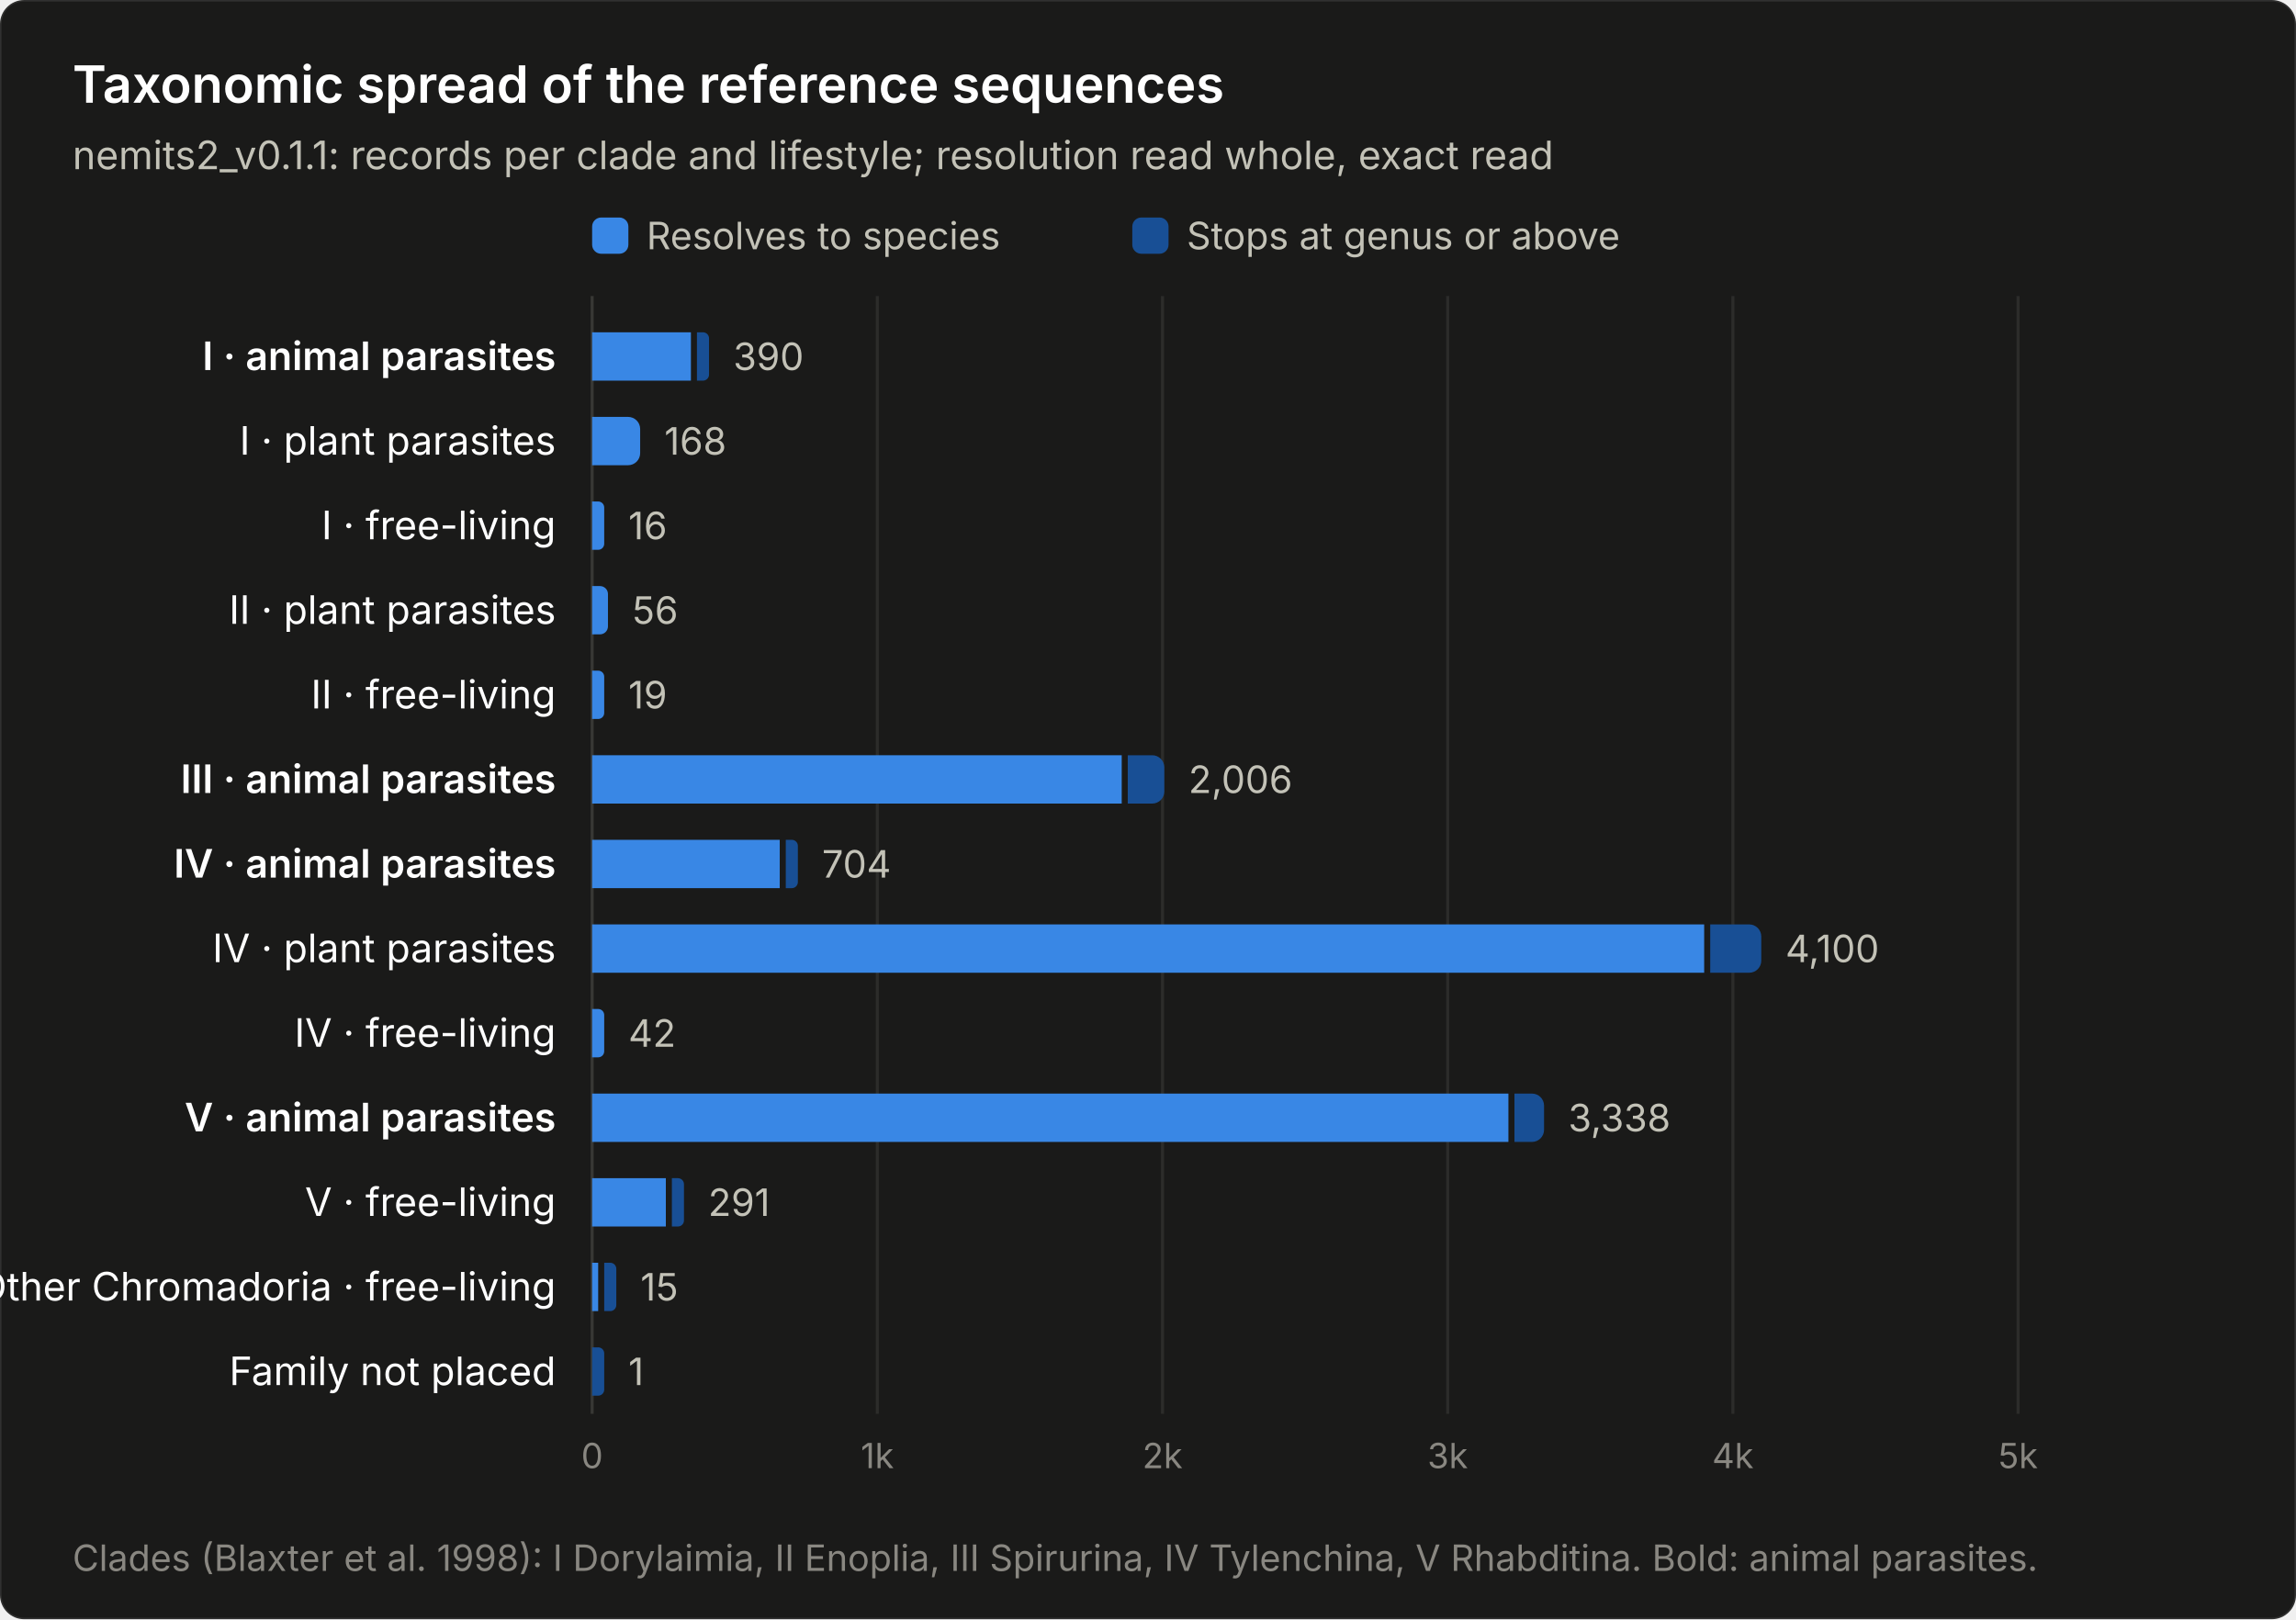
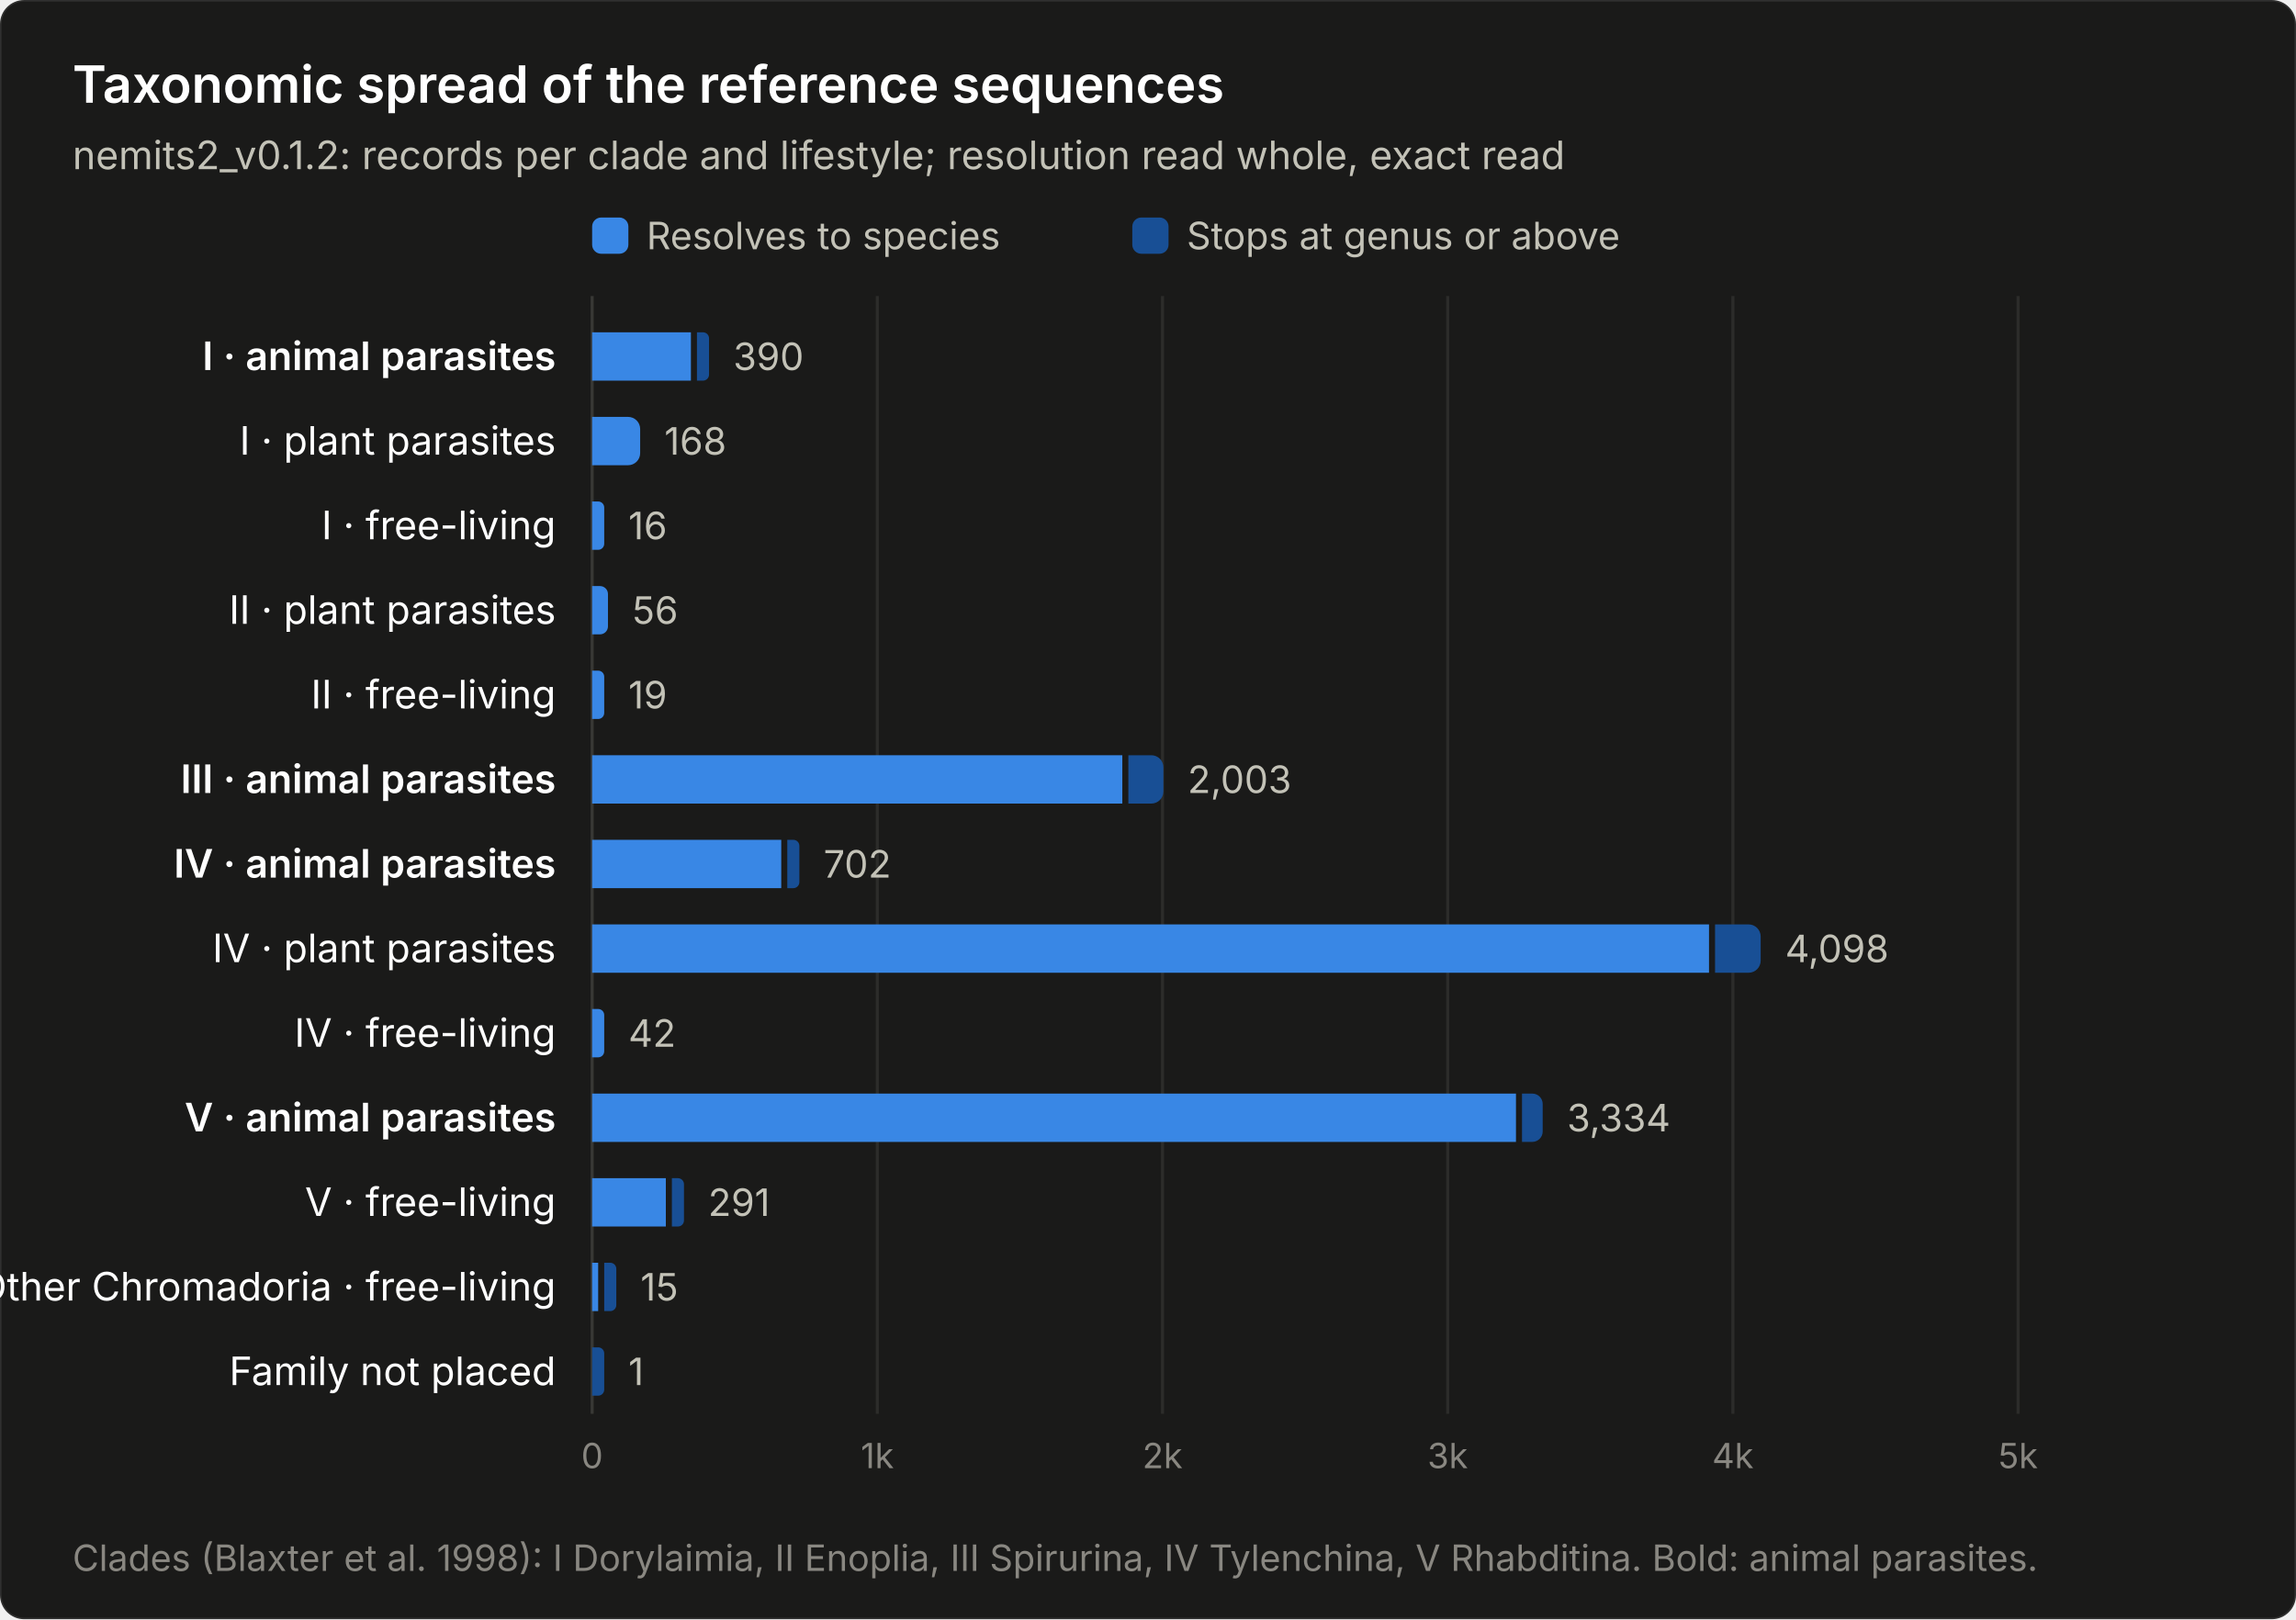
<svg xmlns="http://www.w3.org/2000/svg" width="760" height="536" viewBox="0 0 760 536" font-family="system-ui, -apple-system, &quot;Segoe UI&quot;, sans-serif" role="img" aria-label="Taxonomic spread of the reference sequences">
  <rect width="760" height="536" rx="8" fill="#1a1a19" stroke="rgba(255,255,255,0.10)" />
  <text x="24" y="34" font-size="17" font-weight="600" fill="#ffffff">Taxonomic spread of the reference sequences</text>
-   <text x="24" y="56" font-size="13" fill="#c3c2b7">nemits2_v0.1.1: records per clade and lifestyle; resolution read whole, exact read</text>
+   <text x="24" y="56" font-size="13" fill="#c3c2b7">nemits2_v0.1.2: records per clade and lifestyle; resolution read whole, exact read</text>
  <rect x="196" y="72" width="12" height="12" rx="3" fill="#3987e5" />
  <text x="214" y="82.5" font-size="12.5" fill="#c3c2b7">Resolves to species</text>
  <rect x="374.8" y="72" width="12" height="12" rx="3" fill="#184f95" />
  <text x="392.8" y="82.5" font-size="12.5" fill="#c3c2b7">Stops at genus or above</text>
  <line x1="196.0" y1="98" x2="196.0" y2="468" stroke="#383835" stroke-width="1" />
  <text x="196.0" y="486" font-size="11.5" fill="#898781" text-anchor="middle" font-variant-numeric="tabular-nums">0</text>
  <line x1="290.4" y1="98" x2="290.4" y2="468" stroke="#2c2c2a" stroke-width="1" />
  <text x="290.4" y="486" font-size="11.5" fill="#898781" text-anchor="middle" font-variant-numeric="tabular-nums">1k</text>
  <line x1="384.8" y1="98" x2="384.8" y2="468" stroke="#2c2c2a" stroke-width="1" />
  <text x="384.8" y="486" font-size="11.5" fill="#898781" text-anchor="middle" font-variant-numeric="tabular-nums">2k</text>
  <line x1="479.2" y1="98" x2="479.2" y2="468" stroke="#2c2c2a" stroke-width="1" />
  <text x="479.2" y="486" font-size="11.5" fill="#898781" text-anchor="middle" font-variant-numeric="tabular-nums">3k</text>
  <line x1="573.6" y1="98" x2="573.6" y2="468" stroke="#2c2c2a" stroke-width="1" />
  <text x="573.6" y="486" font-size="11.5" fill="#898781" text-anchor="middle" font-variant-numeric="tabular-nums">4k</text>
  <line x1="668.0" y1="98" x2="668.0" y2="468" stroke="#2c2c2a" stroke-width="1" />
  <text x="668.0" y="486" font-size="11.5" fill="#898781" text-anchor="middle" font-variant-numeric="tabular-nums">5k</text>
  <text x="184" y="122.5" font-size="13" font-weight="600" fill="#ffffff" text-anchor="end">I · animal parasites</text>
  <rect x="196.0" y="110.0" width="32.7" height="16" fill="#3987e5" />
  <path d="M230.7,110.0 h2.0 a2.0,2.0 0 0 1 2.0,2.0 v12.0 a2.0,2.0 0 0 1 -2.0,2.0 h-2.0 z" fill="#184f95" />
  <text x="242.7" y="122.5" font-size="12.5" fill="#c3c2b7" font-variant-numeric="tabular-nums">390</text>
  <text x="184" y="150.5" font-size="13" font-weight="400" fill="#ffffff" text-anchor="end">I · plant parasites</text>
  <path d="M196.0,138.0 h11.9 a4,4 0 0 1 4,4 v8.0 a4,4 0 0 1 -4,4 h-11.9 z" fill="#3987e5" />
  <text x="219.9" y="150.5" font-size="12.5" fill="#c3c2b7" font-variant-numeric="tabular-nums">168</text>
  <text x="184" y="178.5" font-size="13" font-weight="400" fill="#ffffff" text-anchor="end">I · free-living</text>
  <path d="M196.0,166.0 h2.0 a2.0,2.0 0 0 1 2.0,2.0 v12.0 a2.0,2.0 0 0 1 -2.0,2.0 h-2.0 z" fill="#3987e5" />
  <text x="208.0" y="178.5" font-size="12.5" fill="#c3c2b7" font-variant-numeric="tabular-nums">16</text>
  <text x="184" y="206.5" font-size="13" font-weight="400" fill="#ffffff" text-anchor="end">II · plant parasites</text>
  <path d="M196.0,194.0 h2.6 a2.643,2.643 0 0 1 2.643,2.643 v10.7 a2.643,2.643 0 0 1 -2.643,2.643 h-2.6 z" fill="#3987e5" />
  <text x="209.3" y="206.5" font-size="12.5" fill="#c3c2b7" font-variant-numeric="tabular-nums">56</text>
  <text x="184" y="234.5" font-size="13" font-weight="400" fill="#ffffff" text-anchor="end">II · free-living</text>
  <path d="M196.0,222.0 h2.0 a2.0,2.0 0 0 1 2.0,2.0 v12.0 a2.0,2.0 0 0 1 -2.0,2.0 h-2.0 z" fill="#3987e5" />
  <text x="208.0" y="234.5" font-size="12.5" fill="#c3c2b7" font-variant-numeric="tabular-nums">19</text>
  <text x="184" y="262.5" font-size="13" font-weight="600" fill="#ffffff" text-anchor="end">III · animal parasites</text>
-   <rect x="196.0" y="250.0" width="175.3" height="16" fill="#3987e5" />
-   <path d="M373.3,250.0 h8.1 a4,4 0 0 1 4,4 v8.0 a4,4 0 0 1 -4,4 h-8.1 z" fill="#184f95" />
-   <text x="393.4" y="262.5" font-size="12.5" fill="#c3c2b7" font-variant-numeric="tabular-nums">2,006</text>
+   <rect x="196.0" y="250.0" width="175.5" height="16" fill="#3987e5" />
+   <path d="M373.5,250.0 h7.6 a4,4 0 0 1 4,4 v8.0 a4,4 0 0 1 -4,4 h-7.6 z" fill="#184f95" />
+   <text x="393.1" y="262.5" font-size="12.5" fill="#c3c2b7" font-variant-numeric="tabular-nums">2,003</text>
  <text x="184" y="290.5" font-size="13" font-weight="600" fill="#ffffff" text-anchor="end">IV · animal parasites</text>
-   <rect x="196.0" y="278.0" width="62.1" height="16" fill="#3987e5" />
-   <path d="M260.1,278.0 h2.0 a2.0,2.0 0 0 1 2.0,2.0 v12.0 a2.0,2.0 0 0 1 -2.0,2.0 h-2.0 z" fill="#184f95" />
-   <text x="272.1" y="290.5" font-size="12.5" fill="#c3c2b7" font-variant-numeric="tabular-nums">704</text>
+   <rect x="196.0" y="278.0" width="62.6" height="16" fill="#3987e5" />
+   <path d="M260.6,278.0 h2.0 a2.0,2.0 0 0 1 2.0,2.0 v12.0 a2.0,2.0 0 0 1 -2.0,2.0 h-2.0 z" fill="#184f95" />
+   <text x="272.6" y="290.5" font-size="12.5" fill="#c3c2b7" font-variant-numeric="tabular-nums">702</text>
  <text x="184" y="318.5" font-size="13" font-weight="400" fill="#ffffff" text-anchor="end">IV · plant parasites</text>
-   <rect x="196.0" y="306.0" width="368.1" height="16" fill="#3987e5" />
-   <path d="M566.1,306.0 h12.9 a4,4 0 0 1 4,4 v8.0 a4,4 0 0 1 -4,4 h-12.9 z" fill="#184f95" />
-   <text x="591.0" y="318.5" font-size="12.5" fill="#c3c2b7" font-variant-numeric="tabular-nums">4,100</text>
+   <rect x="196.0" y="306.0" width="369.7" height="16" fill="#3987e5" />
+   <path d="M567.7,306.0 h11.1 a4,4 0 0 1 4,4 v8.0 a4,4 0 0 1 -4,4 h-11.1 z" fill="#184f95" />
+   <text x="590.9" y="318.5" font-size="12.5" fill="#c3c2b7" font-variant-numeric="tabular-nums">4,098</text>
  <text x="184" y="346.5" font-size="13" font-weight="400" fill="#ffffff" text-anchor="end">IV · free-living</text>
  <path d="M196.0,334.0 h2.0 a2.0,2.0 0 0 1 2.0,2.0 v12.0 a2.0,2.0 0 0 1 -2.0,2.0 h-2.0 z" fill="#3987e5" />
  <text x="208.0" y="346.5" font-size="12.5" fill="#c3c2b7" font-variant-numeric="tabular-nums">42</text>
  <text x="184" y="374.5" font-size="13" font-weight="600" fill="#ffffff" text-anchor="end">V · animal parasites</text>
-   <rect x="196.0" y="362.0" width="303.3" height="16" fill="#3987e5" />
-   <path d="M501.3,362.0 h5.8 a4,4 0 0 1 4,4 v8.0 a4,4 0 0 1 -4,4 h-5.8 z" fill="#184f95" />
-   <text x="519.1" y="374.5" font-size="12.5" fill="#c3c2b7" font-variant-numeric="tabular-nums">3,338</text>
+   <rect x="196.0" y="362.0" width="305.8" height="16" fill="#3987e5" />
+   <path d="M503.8,362.0 h3.4 a3.446,3.446 0 0 1 3.446,3.446 v9.1 a3.446,3.446 0 0 1 -3.446,3.446 h-3.4 z" fill="#184f95" />
+   <text x="518.7" y="374.5" font-size="12.5" fill="#c3c2b7" font-variant-numeric="tabular-nums">3,334</text>
  <text x="184" y="402.5" font-size="13" font-weight="400" fill="#ffffff" text-anchor="end">V · free-living</text>
  <rect x="196.0" y="390.0" width="24.4" height="16" fill="#3987e5" />
  <path d="M222.4,390.0 h2.0 a2.0,2.0 0 0 1 2.0,2.0 v12.0 a2.0,2.0 0 0 1 -2.0,2.0 h-2.0 z" fill="#184f95" />
  <text x="234.4" y="402.5" font-size="12.5" fill="#c3c2b7" font-variant-numeric="tabular-nums">291</text>
  <text x="184" y="430.5" font-size="13" font-weight="400" fill="#ffffff" text-anchor="end">Other Chromadoria · free-living</text>
  <rect x="196.0" y="418.0" width="2.0" height="16" fill="#3987e5" />
  <path d="M200.0,418.0 h2.0 a2.0,2.0 0 0 1 2.0,2.0 v12.0 a2.0,2.0 0 0 1 -2.0,2.0 h-2.0 z" fill="#184f95" />
  <text x="212.0" y="430.5" font-size="12.5" fill="#c3c2b7" font-variant-numeric="tabular-nums">15</text>
  <text x="184" y="458.5" font-size="13" font-weight="400" fill="#ffffff" text-anchor="end">Family not placed</text>
  <path d="M196.0,446.0 h2.0 a2.0,2.0 0 0 1 2.0,2.0 v12.0 a2.0,2.0 0 0 1 -2.0,2.0 h-2.0 z" fill="#184f95" />
  <text x="208.0" y="458.5" font-size="12.5" fill="#c3c2b7" font-variant-numeric="tabular-nums">1</text>
  <text x="24" y="520" font-size="12" fill="#898781">Clades (Blaxter et al. 1998): I Dorylaimia, II Enoplia, III Spirurina, IV Tylenchina, V Rhabditina. Bold: animal parasites.</text>
</svg>
